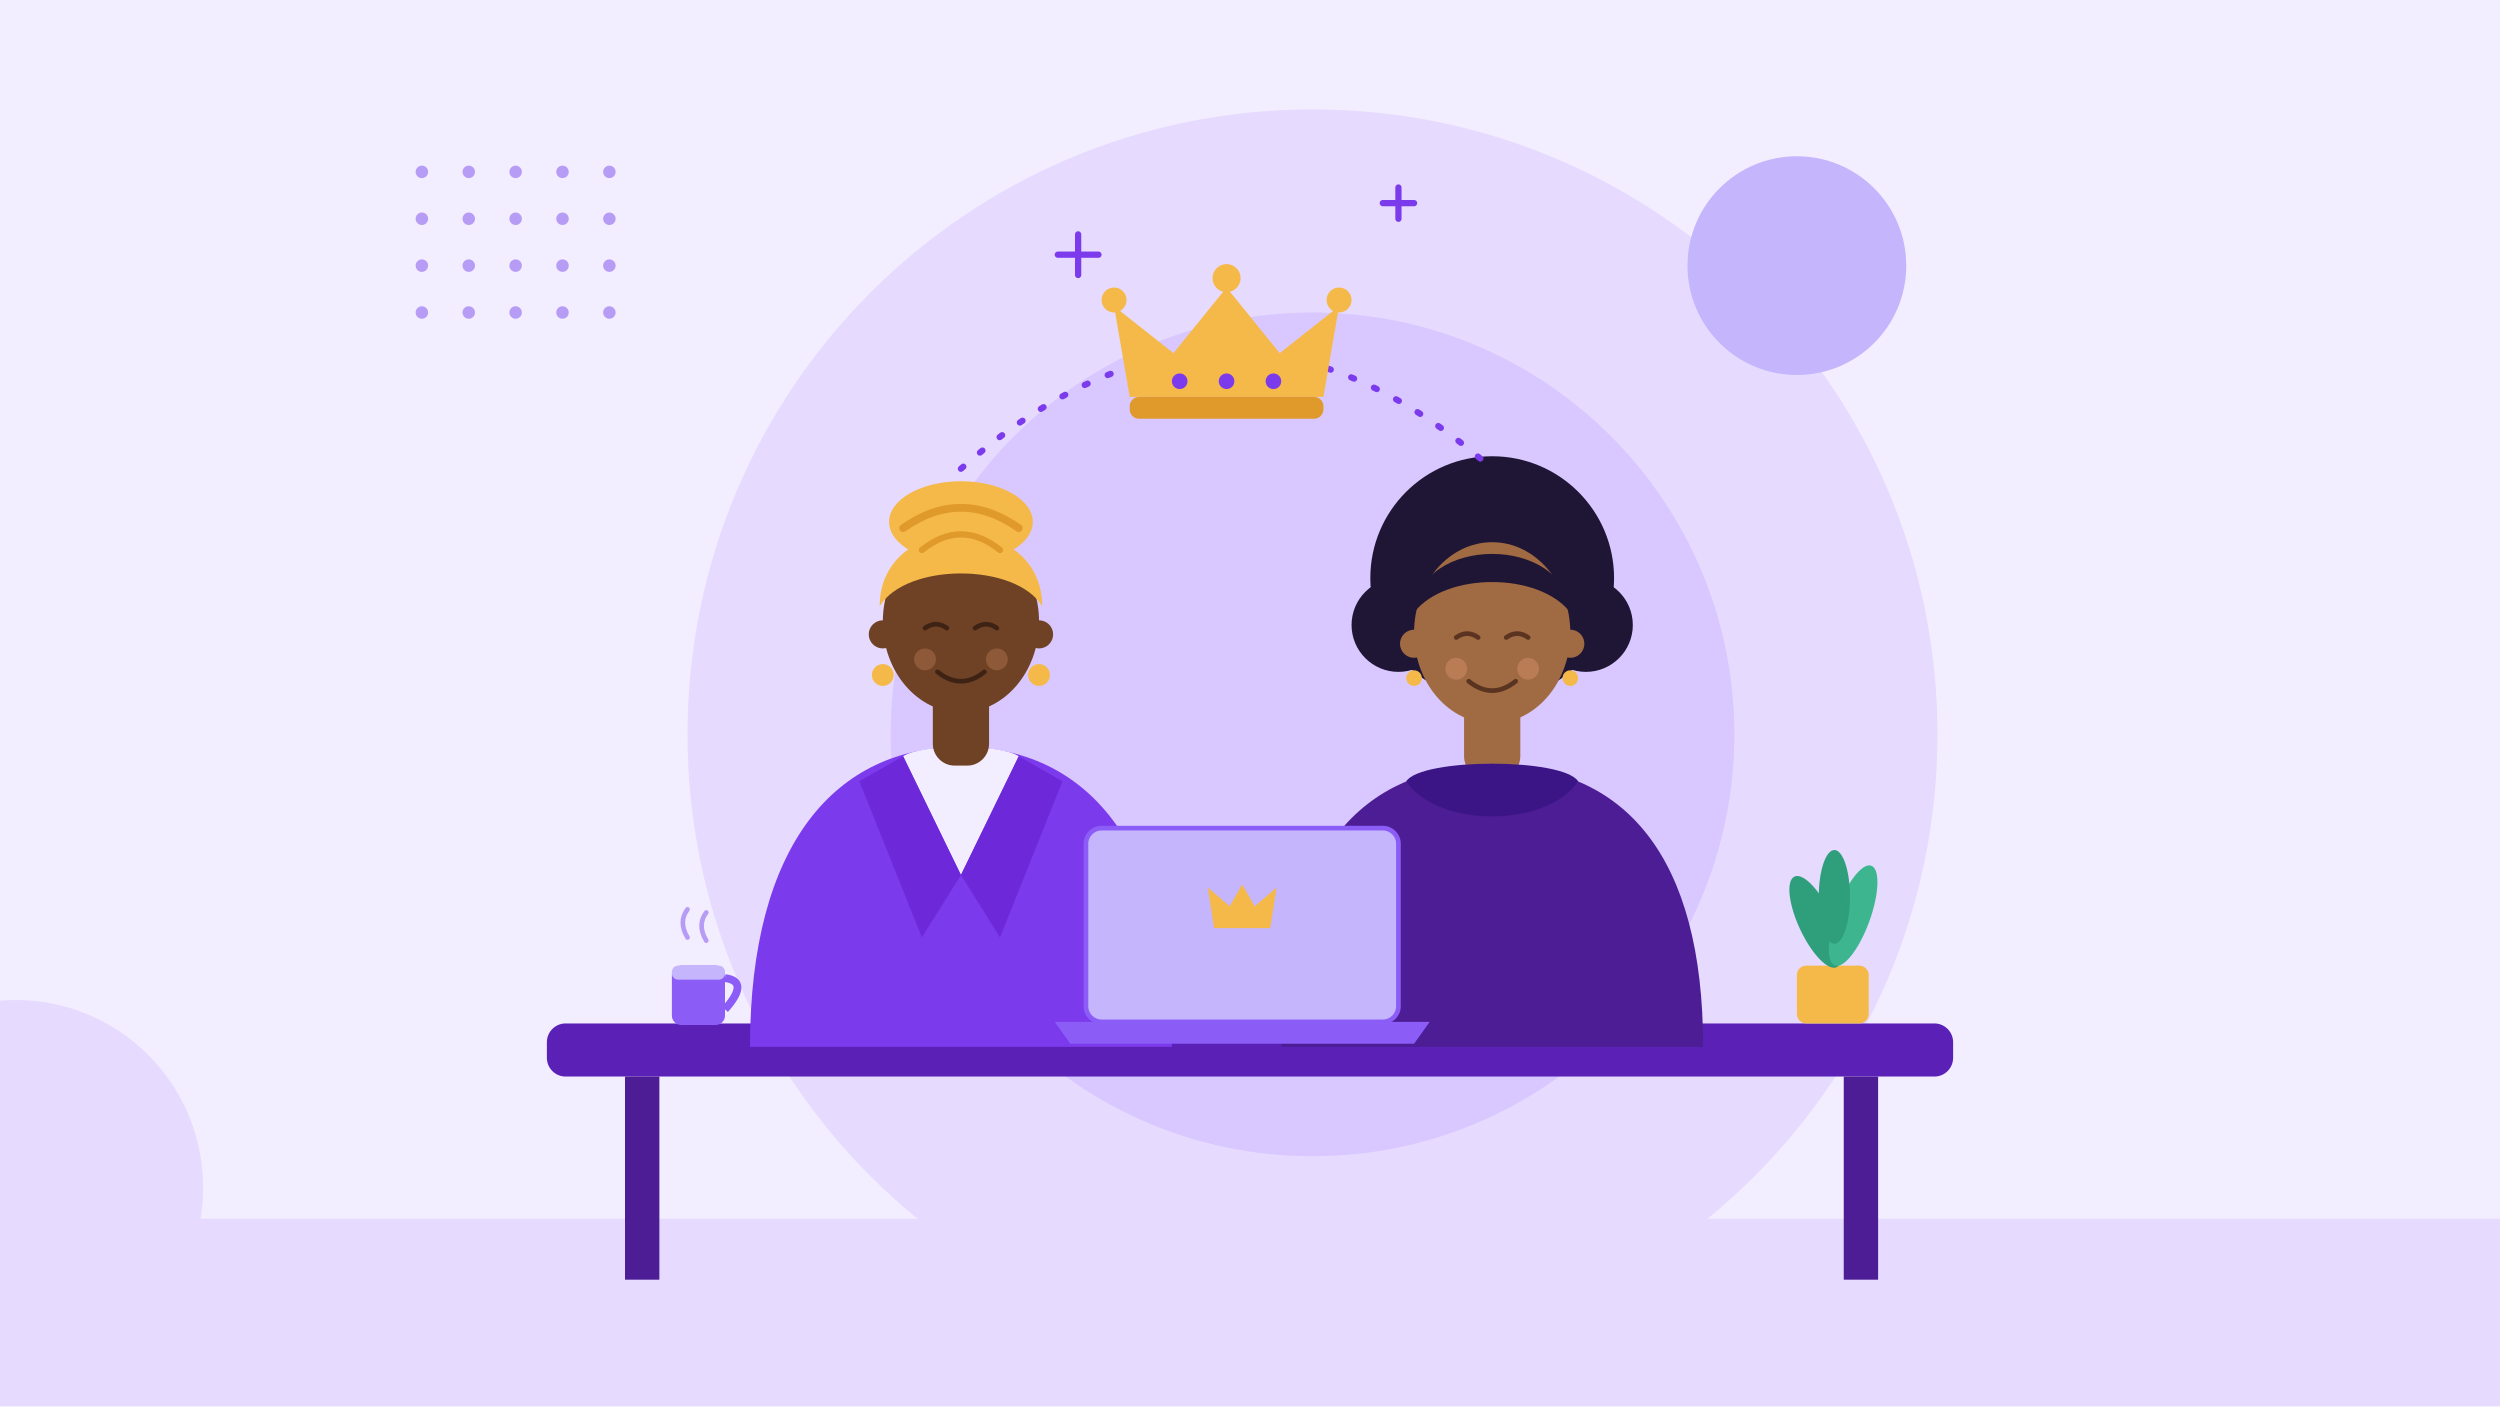
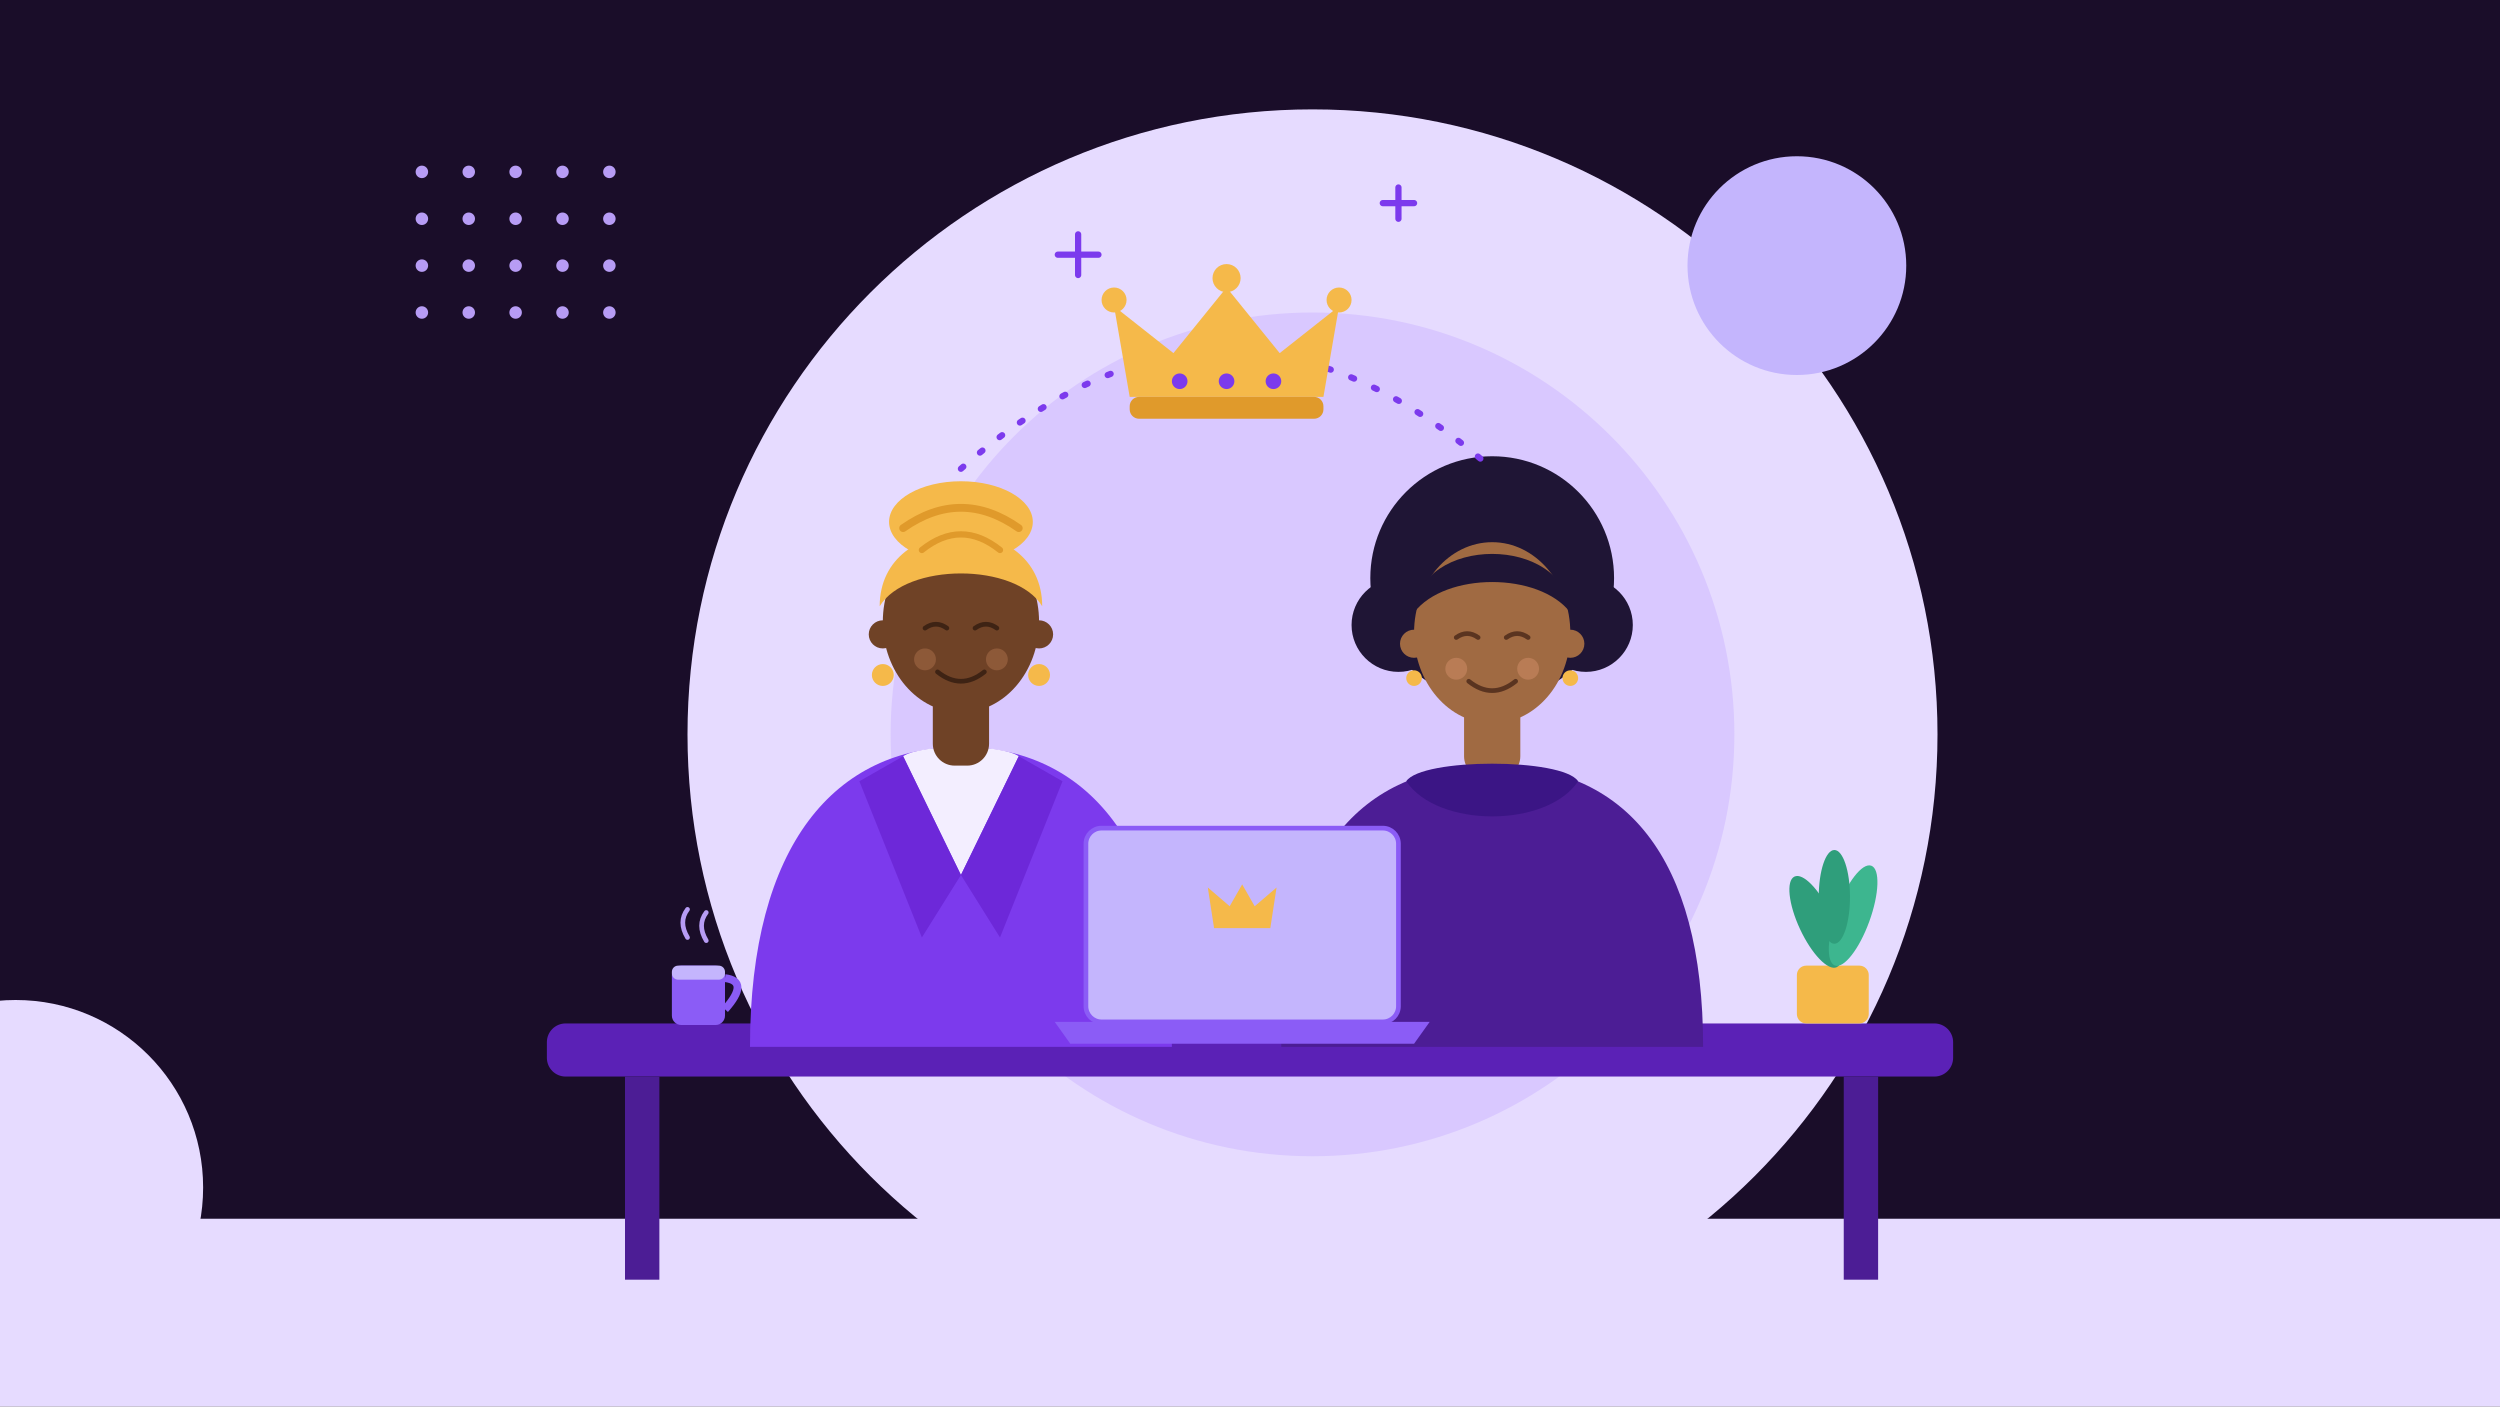
<svg xmlns="http://www.w3.org/2000/svg" viewBox="0 0 1600 900" width="1600" height="900" role="img" aria-label="Two women at a desk looking at a laptop under a golden crown">
  <defs>
    <clipPath id="frame">
      <rect width="1600" height="900" />
    </clipPath>
  </defs>
  <g clip-path="url(#frame)" font-family="Inter, 'Segoe UI', Helvetica, Arial, sans-serif">
-     <rect width="1600" height="900" fill="#F3EEFF" />
+     <rect width="1600" height="900" fill="#1A0D29" />
    <g transform="translate(-290 0)">
      <circle cx="1130" cy="470" r="400" fill="#E6DBFF" />
      <circle cx="1130" cy="470" r="270" fill="#D9C8FF" />
      <circle cx="1440" cy="170" r="70" fill="#C4B5FD" />
      <circle cx="300" cy="760" r="120" fill="#E6DBFF" />
      <g fill="#B79CF5">
        <g id="row">
          <circle cx="560" cy="110" r="4" />
          <circle cx="590" cy="110" r="4" />
          <circle cx="620" cy="110" r="4" />
          <circle cx="650" cy="110" r="4" />
          <circle cx="680" cy="110" r="4" />
        </g>
        <use href="#row" y="30" />
        <use href="#row" y="60" />
        <use href="#row" y="90" />
      </g>
      <rect x="-600" y="780" width="2800" height="120" fill="#E6DBFF" />
      <rect x="640" y="655" width="900" height="34" rx="12" fill="#5B21B6" />
      <rect x="690" y="689" width="22" height="130" fill="#4C1D95" />
      <rect x="1470" y="689" width="22" height="130" fill="#4C1D95" />
      <g>
        <circle cx="1245" cy="370" r="78" fill="#1F1535" />
        <circle cx="1185" cy="400" r="30" fill="#1F1535" />
        <circle cx="1305" cy="400" r="30" fill="#1F1535" />
        <path d="M1110 670 C1110 548 1160 490 1245 490 C1330 490 1380 548 1380 670 Z" fill="#4C1D95" />
        <rect x="1227" y="438" width="36" height="60" rx="14" fill="#A06A42" />
        <path d="M1190 500 C1210 530 1280 530 1300 500 C1290 485 1200 485 1190 500 Z" fill="#3B1585" />
        <ellipse cx="1245" cy="405" rx="50" ry="58" fill="#A06A42" />
        <path d="M1195 392 C1198 342 1292 342 1295 392 C1275 366 1215 366 1195 392 Z" fill="#1F1535" />
        <circle cx="1195" cy="412" r="9" fill="#A06A42" />
        <circle cx="1295" cy="412" r="9" fill="#A06A42" />
        <circle cx="1195" cy="434" r="5" fill="#F5B94A" />
        <circle cx="1295" cy="434" r="5" fill="#F5B94A" />
        <circle cx="1222" cy="428" r="7" fill="#C98862" opacity="0.6" />
        <circle cx="1268" cy="428" r="7" fill="#C98862" opacity="0.6" />
        <path d="M1230 436 Q1245 448 1260 436" fill="none" stroke="#5A3420" stroke-width="3" stroke-linecap="round" />
        <path d="M1222 408 Q1229 403 1236 408 M1254 408 Q1261 403 1268 408" fill="none" stroke="#5A3420" stroke-width="3" stroke-linecap="round" />
      </g>
      <g>
        <path d="M770 670 C770 540 825 478 905 478 C985 478 1040 540 1040 670 Z" fill="#7C3AED" />
        <path d="M868 484 L905 560 L942 484 C930 476 880 476 868 484 Z" fill="#F3EEFF" />
        <path d="M868 484 L905 560 L880 600 L840 500 Z" fill="#6D28D9" />
        <path d="M942 484 L905 560 L930 600 L970 500 Z" fill="#6D28D9" />
        <rect x="887" y="432" width="36" height="58" rx="14" fill="#6F4226" />
        <ellipse cx="905" cy="398" rx="50" ry="58" fill="#6F4226" />
        <path d="M853 388 C853 326 957 326 957 388 C940 360 870 360 853 388 Z" fill="#F5B94A" />
        <ellipse cx="905" cy="334" rx="46" ry="26" fill="#F5B94A" />
        <path d="M868 338 Q905 312 942 338" fill="none" stroke="#E09A2B" stroke-width="5" stroke-linecap="round" />
        <path d="M880 352 Q905 332 930 352" fill="none" stroke="#E09A2B" stroke-width="4" stroke-linecap="round" />
        <circle cx="855" cy="406" r="9" fill="#6F4226" />
        <circle cx="955" cy="406" r="9" fill="#6F4226" />
        <circle cx="855" cy="432" r="7" fill="#F5B94A" />
        <circle cx="955" cy="432" r="7" fill="#F5B94A" />
        <circle cx="882" cy="422" r="7" fill="#9A6240" opacity="0.7" />
        <circle cx="928" cy="422" r="7" fill="#9A6240" opacity="0.7" />
        <path d="M890 430 Q905 442 920 430" fill="none" stroke="#3E2314" stroke-width="3" stroke-linecap="round" />
        <path d="M882 402 Q889 397 896 402 M914 402 Q921 397 928 402" fill="none" stroke="#3E2314" stroke-width="3" stroke-linecap="round" />
      </g>
      <rect x="985" y="530" width="200" height="124" rx="10" fill="#C4B5FD" />
      <rect x="985" y="530" width="200" height="124" rx="10" fill="none" stroke="#8B5CF6" stroke-width="3" />
      <path d="M1085 566 l8 14 l14 -12 l-4 26 h-36 l-4 -26 l14 12 z" fill="#F5B94A" />
      <path d="M965 654 H1205 L1195 668 H975 Z" fill="#8B5CF6" />
      <rect x="720" y="618" width="34" height="38" rx="6" fill="#8B5CF6" />
      <path d="M754 626 q16 2 0 20" fill="none" stroke="#8B5CF6" stroke-width="5" />
      <rect x="720" y="618" width="34" height="9" rx="4" fill="#C4B5FD" />
      <path d="M730 600 q-6 -10 0 -18 M742 602 q-6 -10 0 -18" fill="none" stroke="#B79CF5" stroke-width="3" stroke-linecap="round" />
      <rect x="1440" y="618" width="46" height="37" rx="6" fill="#F5B94A" />
      <ellipse cx="1452" cy="590" rx="11" ry="32" fill="#2F9E7B" transform="rotate(-25 1452 590)" />
      <ellipse cx="1476" cy="586" rx="11" ry="34" fill="#3DB68F" transform="rotate(20 1476 586)" />
      <ellipse cx="1464" cy="574" rx="10" ry="30" fill="#2F9E7B" />
      <path d="M905 300 Q1075 150 1245 300" fill="none" stroke="#7C3AED" stroke-width="4" stroke-dasharray="2 14" stroke-linecap="round" />
      <g transform="translate(1075 218)">
        <path d="M-62 36 L-72 -22 L-34 8 L0 -34 L34 8 L72 -22 L62 36 Z" fill="#F5B94A" />
        <rect x="-62" y="36" width="124" height="14" rx="6" fill="#E09A2B" />
        <circle cx="-72" cy="-26" r="8" fill="#F5B94A" />
        <circle cx="0" cy="-40" r="9" fill="#F5B94A" />
        <circle cx="72" cy="-26" r="8" fill="#F5B94A" />
        <circle cx="-30" cy="26" r="5" fill="#7C3AED" />
        <circle cx="0" cy="26" r="5" fill="#7C3AED" />
        <circle cx="30" cy="26" r="5" fill="#7C3AED" />
      </g>
      <g stroke="#7C3AED" stroke-width="4" stroke-linecap="round">
        <path d="M980 150 v26 M967 163 h26" />
        <path d="M1185 120 v20 M1175 130 h20" />
      </g>
    </g>
  </g>
</svg>
